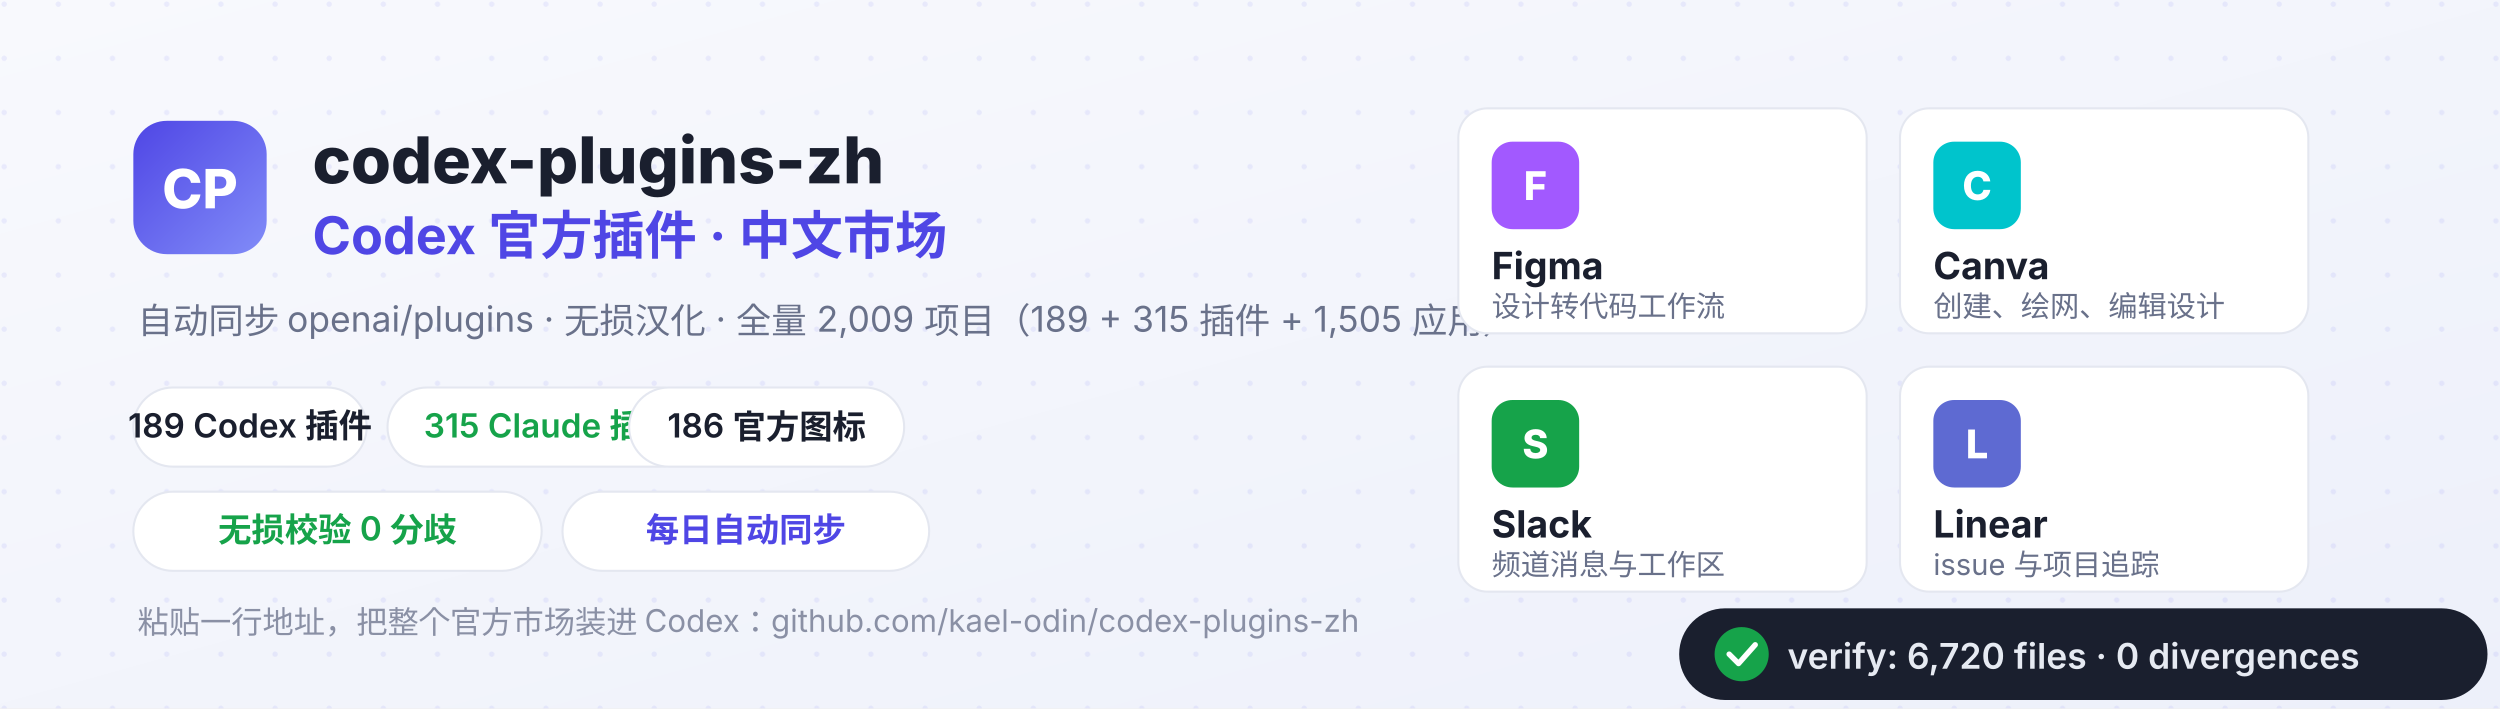
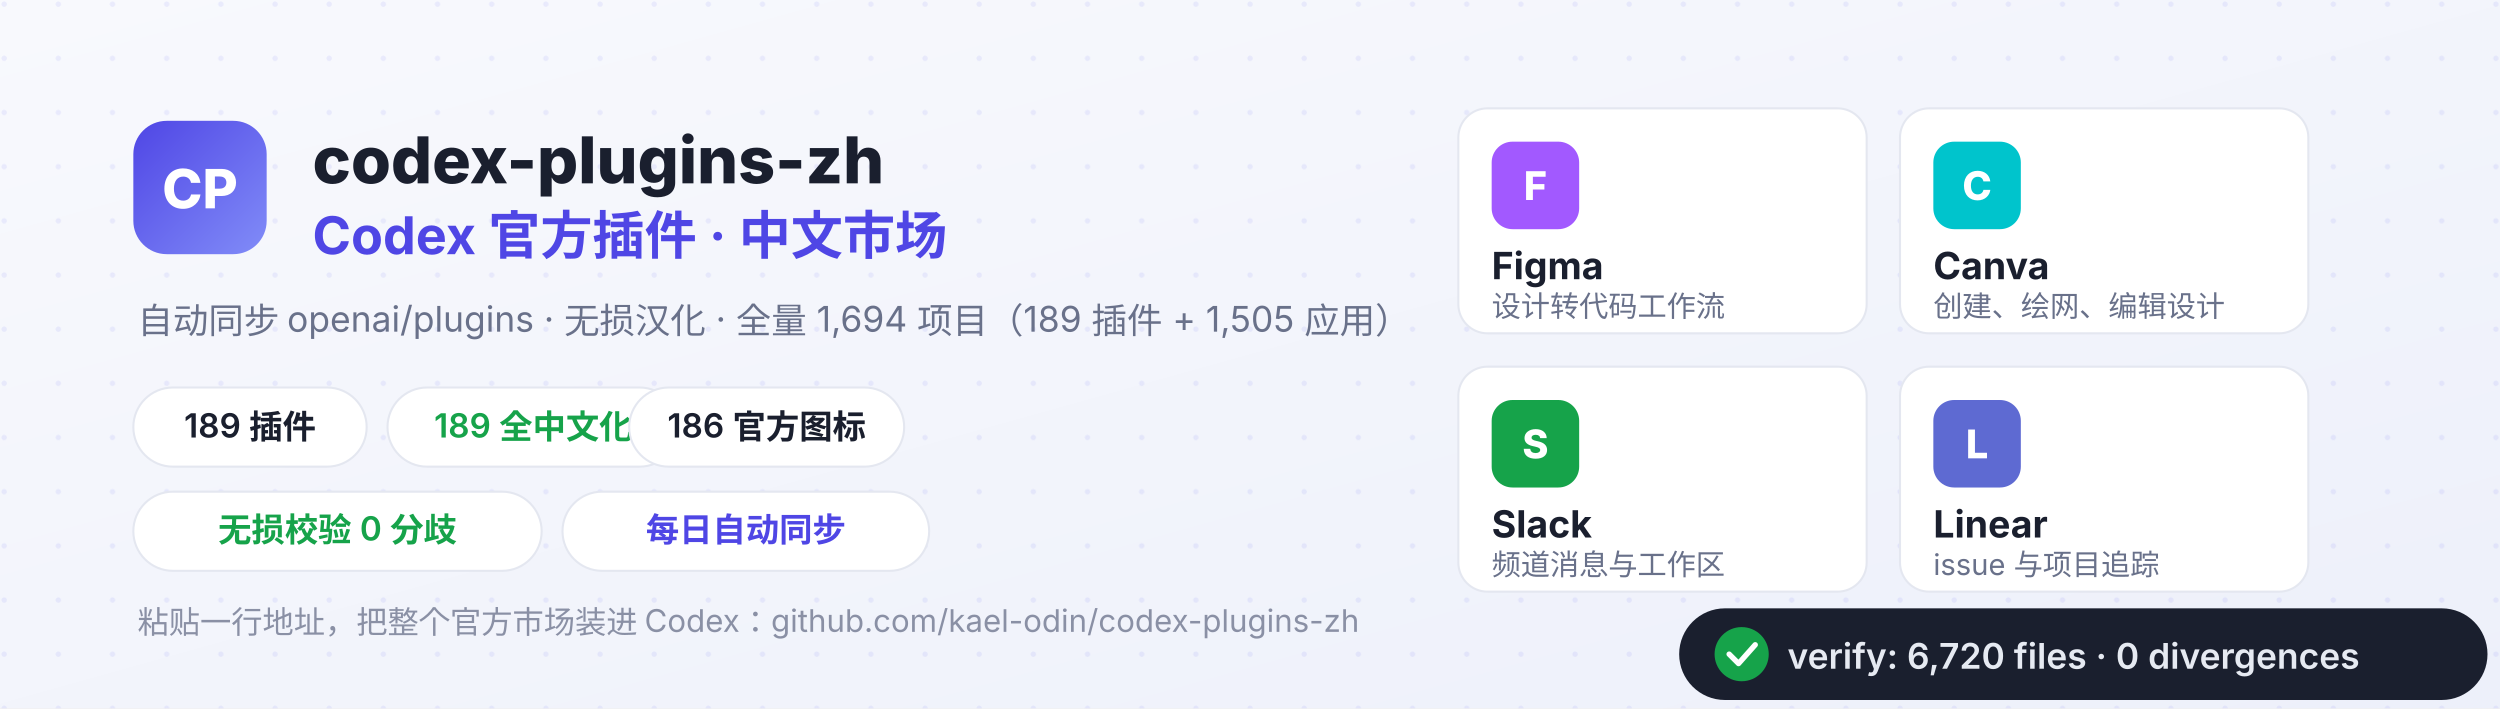
<svg xmlns="http://www.w3.org/2000/svg" viewBox="0 0 1200 340" font-family="-apple-system,'Segoe UI','PingFang SC','Microsoft YaHei',sans-serif" role="img" aria-label="codex-plugins-zh：Codex 官方插件中文市场 — 自动同步 openai/plugins，无损汉化，每日更新">
  <defs>
    <linearGradient id="bg" x1="0" y1="0" x2="1" y2="1">
      <stop offset="0" stop-color="#f8f9fd" />
      <stop offset="1" stop-color="#edf0fa" />
    </linearGradient>
    <linearGradient id="lg" x1="0" y1="0" x2="1" y2="1">
      <stop offset="0" stop-color="#4f46e5" />
      <stop offset="1" stop-color="#818cf8" />
    </linearGradient>
    <pattern id="dots" width="26" height="26" patternUnits="userSpaceOnUse">
      <circle cx="2" cy="2" r="1.3" fill="#6366f1" opacity="0.10" />
    </pattern>
  </defs>
  <rect width="1200" height="340" fill="url(#bg)" />
  <rect width="1200" height="340" fill="url(#dots)" />
  <rect x="64" y="58" width="64" height="64" rx="16" fill="url(#lg)" />
  <text x="96" y="100" text-anchor="middle" font-size="26" font-weight="800" fill="#ffffff">CP</text>
  <text x="150" y="88" font-size="31" font-weight="800" fill="#1a1f2e">codex-plugins-zh</text>
  <text x="150" y="122" font-size="25" font-weight="700" fill="#4f46e5">Codex 官方插件 · 中文市场</text>
-   <text x="66" y="160" font-size="17" fill="#69718a">自动同步 openai/plugins · 无损汉化 · 全量 2,009 项目（189 + 315 插件 + 1,505 应用）</text>
+   <text x="66" y="160" font-size="17" fill="#69718a">自动同步 openai/plugins · 无损汉化 · 全量 1,694 项目（189 插件 + 1,505 应用）</text>
  <g font-size="16" font-weight="600">
    <rect x="64" y="186" width="112" height="38" rx="19" fill="#ffffff" stroke="#e4e7f0" />
-     <text x="120" y="210" text-anchor="middle" fill="#1a1f2e">189 Codex 插件</text>
-     <rect x="186" y="186" width="150" height="38" rx="19" fill="#ffffff" stroke="#e4e7f0" />
-     <text x="264" y="210" text-anchor="middle" fill="#16a34a">315 Claude 插件</text>
+     <text x="120" y="210" text-anchor="middle" fill="#1a1f2e">189 插件</text>
+     <rect x="186" y="186" width="140" height="38" rx="19" fill="#ffffff" stroke="#e4e7f0" />
+     <text x="256" y="210" text-anchor="middle" fill="#16a34a">189 全中文化</text>
    <rect x="302" y="186" width="132" height="38" rx="19" fill="#ffffff" stroke="#e4e7f0" />
    <text x="368" y="210" text-anchor="middle" fill="#1a1f2e">186 官方图标</text>
    <rect x="64" y="236" width="196" height="38" rx="19" fill="#ffffff" stroke="#e4e7f0" />
    <text x="162" y="260" text-anchor="middle" fill="#16a34a">无损校验 0 分歧</text>
    <rect x="270" y="236" width="176" height="38" rx="19" fill="#ffffff" stroke="#e4e7f0" />
    <text x="358" y="260" text-anchor="middle" fill="#4f46e5">每日自动同步</text>
  </g>
  <text x="66" y="304" font-size="15" fill="#8a90a5">粘贴一行地址，把整个官方市场装进 Codex：github.com/kael-odin/codex-plugins-zh</text>
  <g>
    <rect x="700" y="52" width="196" height="108" rx="14" fill="#ffffff" stroke="#e4e7f0" />
    <rect x="716" y="68" width="42" height="42" rx="10" fill="#a259ff" />
    <text x="737" y="96" text-anchor="middle" font-size="19" font-weight="800" fill="#ffffff">F</text>
    <text x="716" y="134" font-size="18" font-weight="700" fill="#1a1f2e">Figma</text>
    <text x="716" y="152" font-size="14" fill="#69718a">设计转代码工作流</text>
    <rect x="912" y="52" width="196" height="108" rx="14" fill="#ffffff" stroke="#e4e7f0" />
    <rect x="928" y="68" width="42" height="42" rx="10" fill="#00c4cc" />
    <text x="949" y="96" text-anchor="middle" font-size="19" font-weight="800" fill="#ffffff">C</text>
    <text x="928" y="134" font-size="18" font-weight="700" fill="#1a1f2e">Canva</text>
    <text x="928" y="152" font-size="14" fill="#69718a">创建、绘网、编辑设计</text>
    <rect x="700" y="176" width="196" height="108" rx="14" fill="#ffffff" stroke="#e4e7f0" />
    <rect x="716" y="192" width="42" height="42" rx="10" fill="#16a34a" />
    <text x="737" y="220" text-anchor="middle" font-size="19" font-weight="800" fill="#ffffff">S</text>
    <text x="716" y="258" font-size="18" font-weight="700" fill="#1a1f2e">Slack</text>
    <text x="716" y="276" font-size="14" fill="#69718a">频道消息与工作区</text>
    <rect x="912" y="176" width="196" height="108" rx="14" fill="#ffffff" stroke="#e4e7f0" />
    <rect x="928" y="192" width="42" height="42" rx="10" fill="#5e6ad2" />
    <text x="949" y="220" text-anchor="middle" font-size="19" font-weight="800" fill="#ffffff">L</text>
    <text x="928" y="258" font-size="18" font-weight="700" fill="#1a1f2e">Linear</text>
    <text x="928" y="276" font-size="14" fill="#69718a">issue 与项目追踪</text>
    <rect x="806" y="292" width="388" height="44" rx="22" fill="#1a1f2e" />
    <circle cx="836" cy="314" r="13" fill="#16a34a" />
    <path d="M830 314 l4.5 4.5 l8 -9" stroke="#ffffff" stroke-width="2.6" fill="none" stroke-linecap="round" stroke-linejoin="round" />
    <text x="858" y="321" font-size="17" font-weight="600" fill="#e6eaf2">verify: 6,720 files · 0 divergences</text>
  </g>
</svg>
